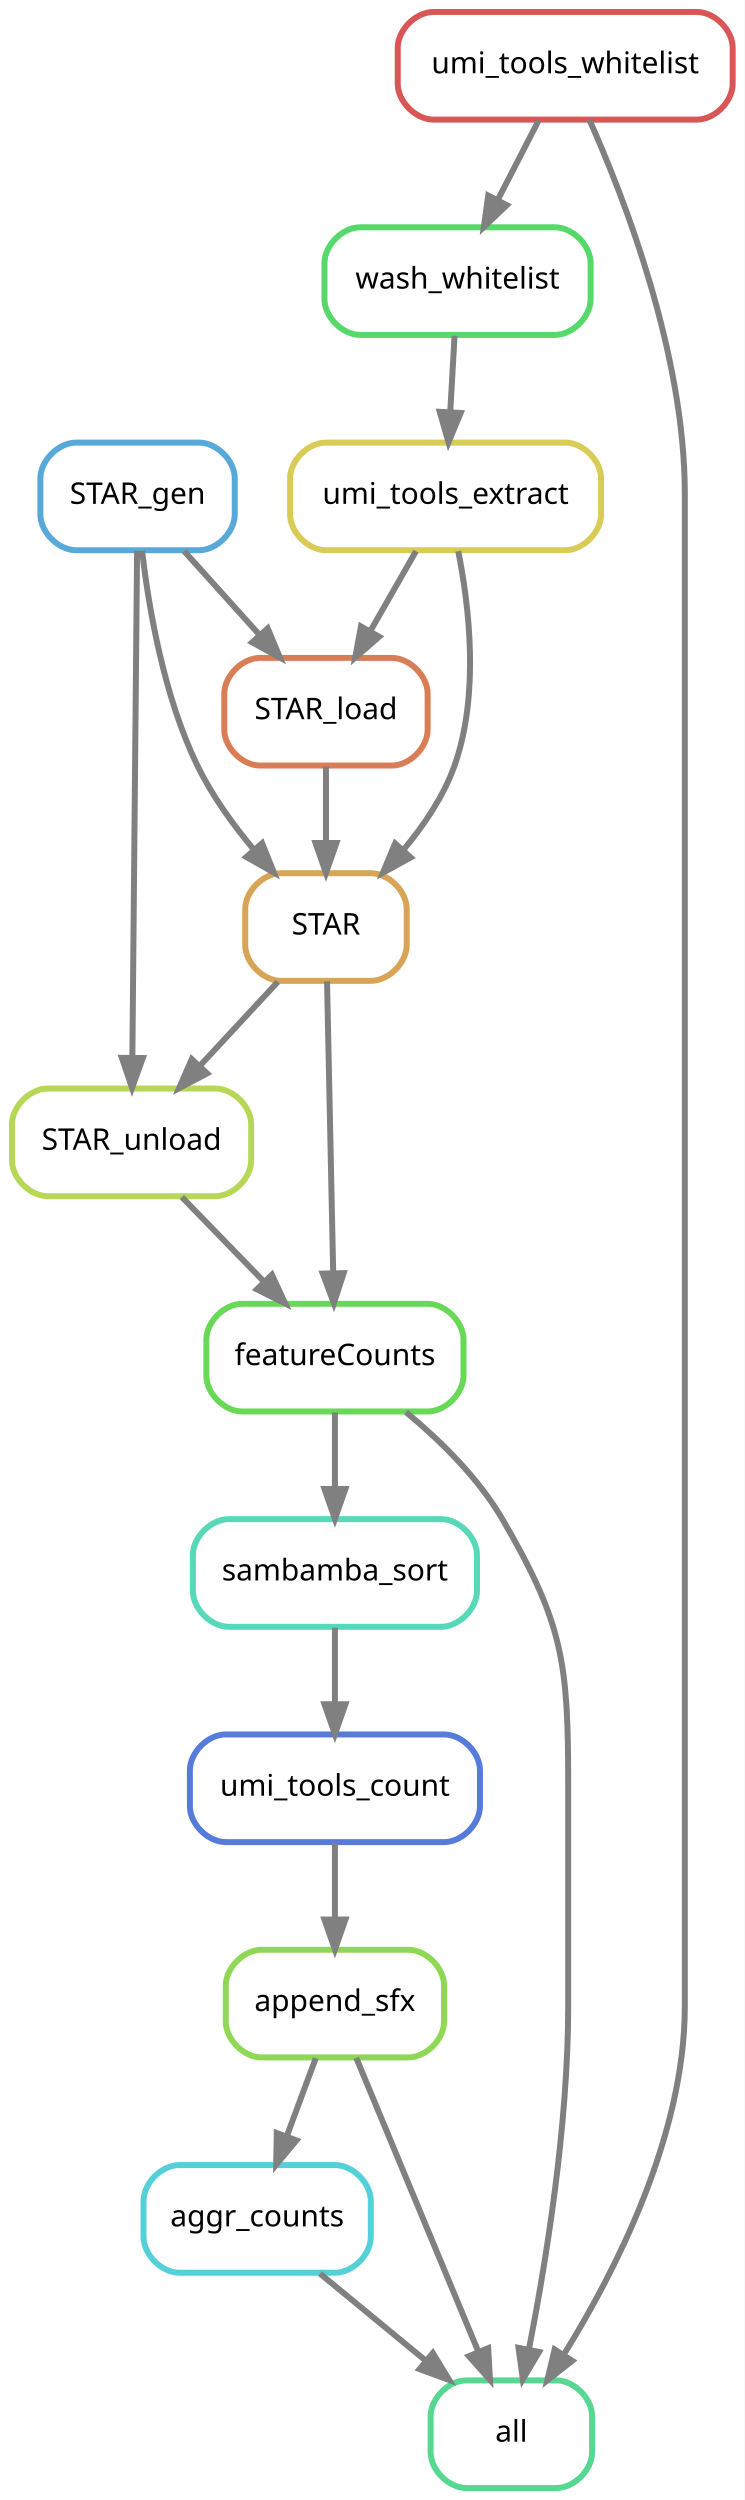
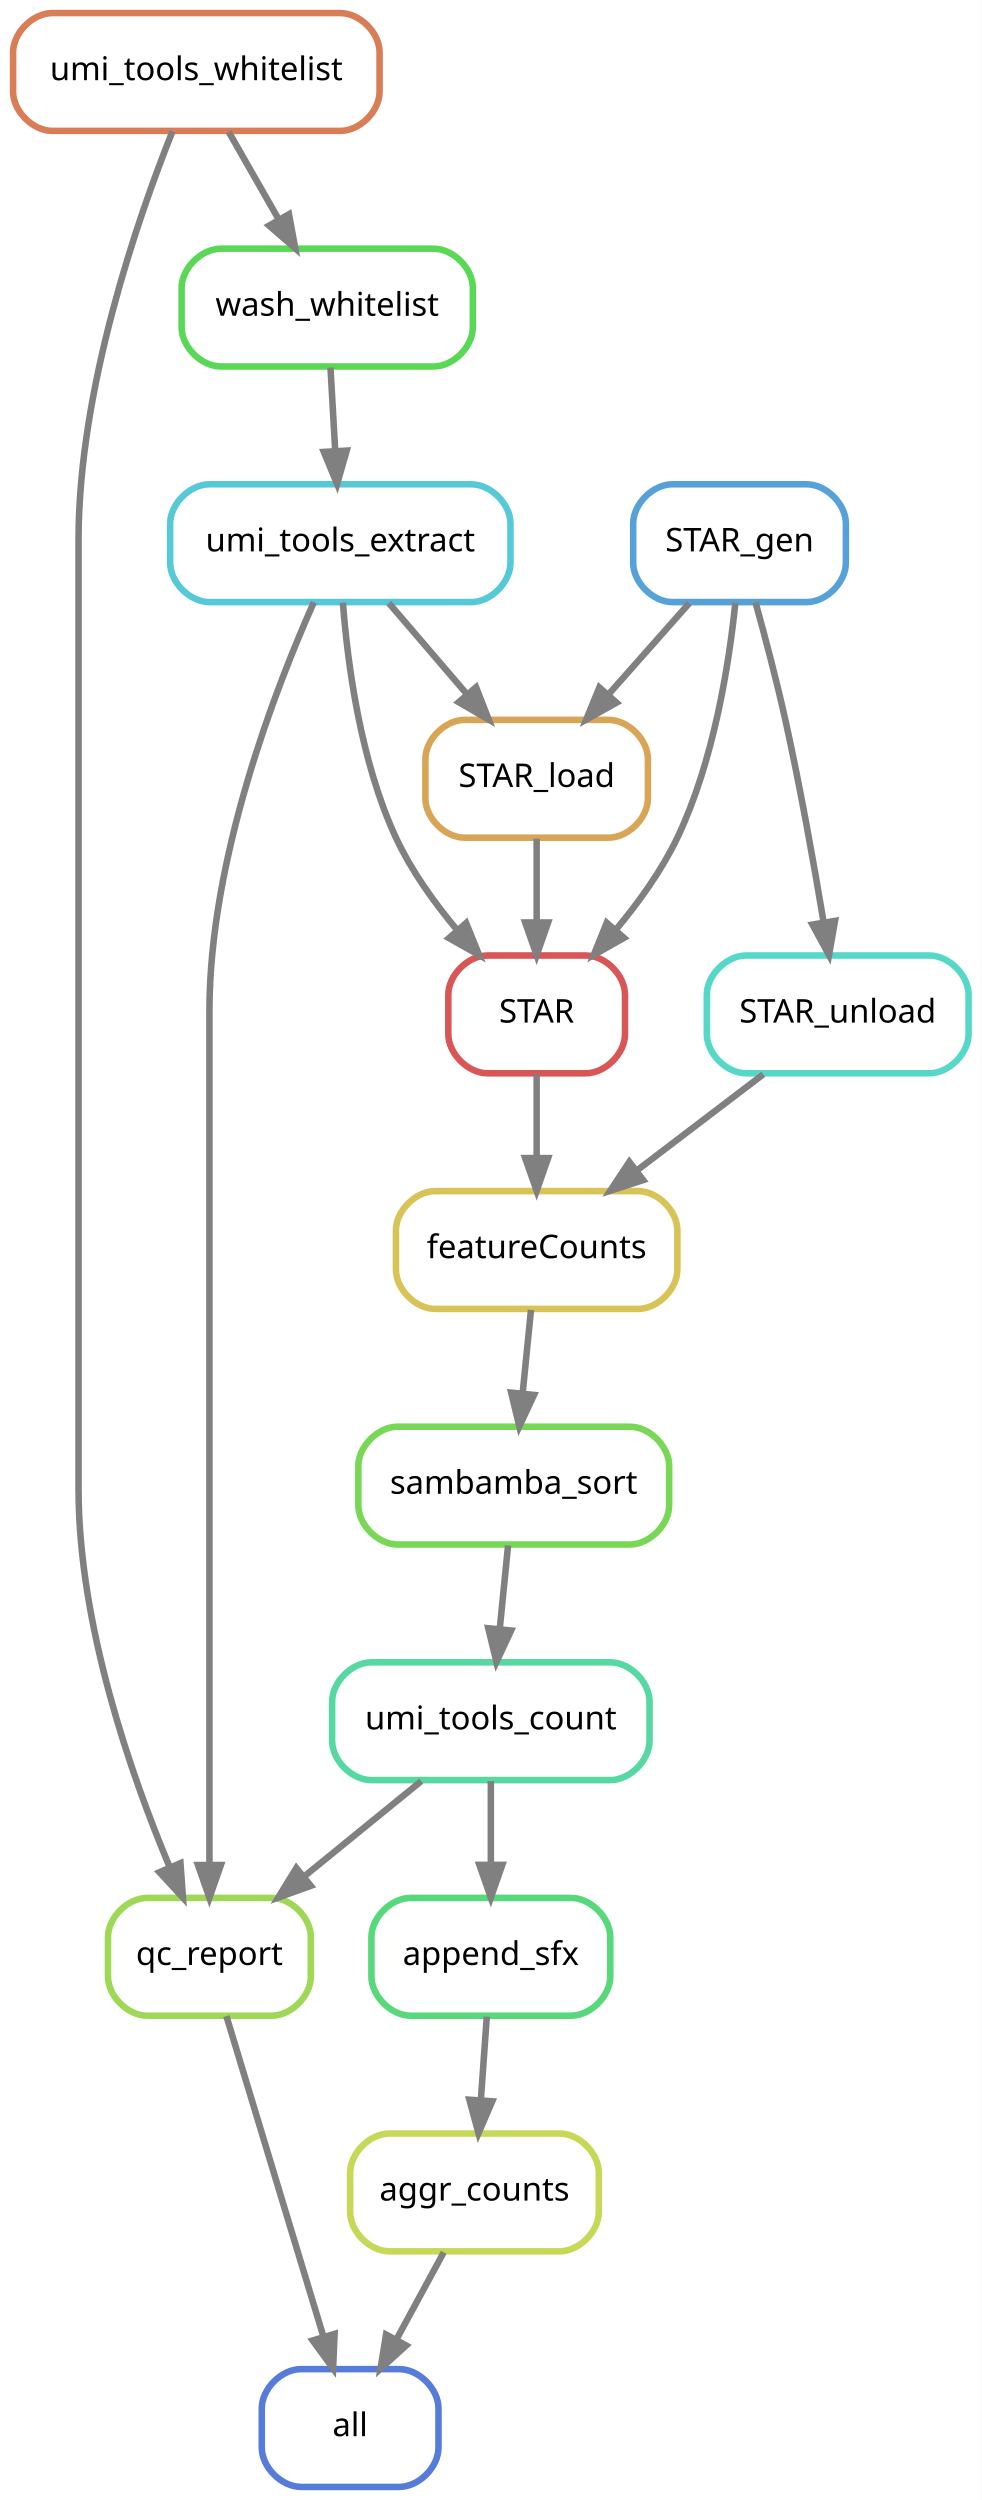
- <svg xmlns="http://www.w3.org/2000/svg" width="249pt" height="836pt" viewBox="0.00 0.00 249.00 836.00">
-   <g id="graph0" class="graph" transform="scale(1 1) rotate(0) translate(4 832)">
-     <polygon fill="white" stroke="transparent" points="-4,4 -4,-832 245,-832 245,4 -4,4" />
+ <svg xmlns="http://www.w3.org/2000/svg" width="300pt" height="764pt" viewBox="0.00 0.00 300.00 764.00">
+   <g id="graph0" class="graph" transform="scale(1 1) rotate(0) translate(4 760)">
+     <polygon fill="white" stroke="transparent" points="-4,4 -4,-760 296,-760 296,4 -4,4" />
    <g id="node1" class="node">
-       <path fill="none" stroke="#56d892" stroke-width="2" d="M182,-36C182,-36 152,-36 152,-36 146,-36 140,-30 140,-24 140,-24 140,-12 140,-12 140,-6 146,0 152,0 152,0 182,0 182,0 188,0 194,-6 194,-12 194,-12 194,-24 194,-24 194,-30 188,-36 182,-36" />
-       <text text-anchor="middle" x="167" y="-15.5" font-family="sans" font-size="10.00">all</text>
+       <path fill="none" stroke="#567bd8" stroke-width="2" d="M118,-36C118,-36 88,-36 88,-36 82,-36 76,-30 76,-24 76,-24 76,-12 76,-12 76,-6 82,0 88,0 88,0 118,0 118,0 124,0 130,-6 130,-12 130,-12 130,-24 130,-24 130,-30 124,-36 118,-36" />
+       <text text-anchor="middle" x="103" y="-15.5" font-family="sans" font-size="10.00">all</text>
    </g>
    <g id="node2" class="node">
-       <path fill="none" stroke="#8fd856" stroke-width="2" d="M132.5,-180C132.5,-180 83.5,-180 83.5,-180 77.5,-180 71.5,-174 71.5,-168 71.5,-168 71.5,-156 71.5,-156 71.5,-150 77.5,-144 83.5,-144 83.5,-144 132.5,-144 132.5,-144 138.5,-144 144.5,-150 144.5,-156 144.5,-156 144.5,-168 144.5,-168 144.5,-174 138.5,-180 132.5,-180" />
-       <text text-anchor="middle" x="108" y="-159.5" font-family="sans" font-size="10.00">append_sfx</text>
+       <path fill="none" stroke="#9fd856" stroke-width="2" d="M79,-180C79,-180 41,-180 41,-180 35,-180 29,-174 29,-168 29,-168 29,-156 29,-156 29,-150 35,-144 41,-144 41,-144 79,-144 79,-144 85,-144 91,-150 91,-156 91,-156 91,-168 91,-168 91,-174 85,-180 79,-180" />
+       <text text-anchor="middle" x="60" y="-159.5" font-family="sans" font-size="10.00">qc_report</text>
+     </g>
+     <g id="edge1" class="edge">
+       <path fill="none" stroke="grey" stroke-width="2" d="M65.19,-143.87C72.55,-119.56 86.1,-74.82 94.82,-46.01" />
+       <polygon fill="grey" stroke="grey" stroke-width="2" points="98.25,-46.77 97.79,-36.19 91.55,-44.75 98.25,-46.77" />
+     </g>
+     <g id="node3" class="node">
+       <path fill="none" stroke="#d87d56" stroke-width="2" d="M100,-756C100,-756 12,-756 12,-756 6,-756 0,-750 0,-744 0,-744 0,-732 0,-732 0,-726 6,-720 12,-720 12,-720 100,-720 100,-720 106,-720 112,-726 112,-732 112,-732 112,-744 112,-744 112,-750 106,-756 100,-756" />
+       <text text-anchor="middle" x="56" y="-735.5" font-family="sans" font-size="10.00">umi_tools_whitelist</text>
+     </g>
+     <g id="edge5" class="edge">
+       <path fill="none" stroke="grey" stroke-width="2" d="M48.71,-719.87C38.2,-693.53 20,-641.29 20,-595 20,-595 20,-595 20,-305 20,-263.48 36.04,-217.61 47.8,-189.54" />
+       <polygon fill="grey" stroke="grey" stroke-width="2" points="51.15,-190.62 51.91,-180.05 44.73,-187.84 51.15,-190.62" />
+     </g>
+     <g id="node5" class="node">
+       <path fill="none" stroke="#59d856" stroke-width="2" d="M128.5,-684C128.5,-684 63.5,-684 63.5,-684 57.5,-684 51.5,-678 51.5,-672 51.5,-672 51.5,-660 51.5,-660 51.5,-654 57.5,-648 63.5,-648 63.5,-648 128.5,-648 128.5,-648 134.5,-648 140.5,-654 140.5,-660 140.5,-660 140.5,-672 140.5,-672 140.5,-678 134.5,-684 128.5,-684" />
+       <text text-anchor="middle" x="96" y="-663.5" font-family="sans" font-size="10.00">wash_whitelist</text>
+     </g>
+     <g id="edge7" class="edge">
+       <path fill="none" stroke="grey" stroke-width="2" d="M65.89,-719.7C70.49,-711.64 76.06,-701.89 81.15,-692.98" />
+       <polygon fill="grey" stroke="grey" stroke-width="2" points="84.3,-694.52 86.23,-684.1 78.23,-691.05 84.3,-694.52" />
+     </g>
+     <g id="node4" class="node">
+       <path fill="none" stroke="#56c9d8" stroke-width="2" d="M140,-612C140,-612 60,-612 60,-612 54,-612 48,-606 48,-600 48,-600 48,-588 48,-588 48,-582 54,-576 60,-576 60,-576 140,-576 140,-576 146,-576 152,-582 152,-588 152,-588 152,-600 152,-600 152,-606 146,-612 140,-612" />
+       <text text-anchor="middle" x="100" y="-591.5" font-family="sans" font-size="10.00">umi_tools_extract</text>
+     </g>
+     <g id="edge4" class="edge">
+       <path fill="none" stroke="grey" stroke-width="2" d="M91.91,-575.95C80.22,-549.72 60,-497.61 60,-451 60,-451 60,-451 60,-305 60,-265 60,-218.65 60,-190.08" />
+       <polygon fill="grey" stroke="grey" stroke-width="2" points="63.5,-190.05 60,-180.05 56.5,-190.05 63.5,-190.05" />
+     </g>
+     <g id="node9" class="node">
+       <path fill="none" stroke="#d85656" stroke-width="2" d="M175,-468C175,-468 145,-468 145,-468 139,-468 133,-462 133,-456 133,-456 133,-444 133,-444 133,-438 139,-432 145,-432 145,-432 175,-432 175,-432 181,-432 187,-438 187,-444 187,-444 187,-456 187,-456 187,-462 181,-468 175,-468" />
+       <text text-anchor="middle" x="160" y="-447.5" font-family="sans" font-size="10.00">STAR</text>
+     </g>
+     <g id="edge13" class="edge">
+       <path fill="none" stroke="grey" stroke-width="2" d="M100.79,-575.84C102.21,-557.34 106.12,-527.39 117,-504 121.69,-493.9 128.74,-484.08 135.77,-475.69" />
+       <polygon fill="grey" stroke="grey" stroke-width="2" points="138.45,-477.93 142.43,-468.12 133.2,-473.31 138.45,-477.93" />
+     </g>
+     <g id="node11" class="node">
+       <path fill="none" stroke="#d8a456" stroke-width="2" d="M182,-540C182,-540 138,-540 138,-540 132,-540 126,-534 126,-528 126,-528 126,-516 126,-516 126,-510 132,-504 138,-504 138,-504 182,-504 182,-504 188,-504 194,-510 194,-516 194,-516 194,-528 194,-528 194,-534 188,-540 182,-540" />
+       <text text-anchor="middle" x="160" y="-519.5" font-family="sans" font-size="10.00">STAR_load</text>
+     </g>
+     <g id="edge15" class="edge">
+       <path fill="none" stroke="grey" stroke-width="2" d="M114.83,-575.7C122.02,-567.3 130.8,-557.07 138.69,-547.86" />
+       <polygon fill="grey" stroke="grey" stroke-width="2" points="141.49,-549.97 145.34,-540.1 136.17,-545.42 141.49,-549.97" />
+     </g>
+     <g id="edge6" class="edge">
+       <path fill="none" stroke="grey" stroke-width="2" d="M96.99,-647.7C97.43,-639.98 97.96,-630.71 98.45,-622.11" />
+       <polygon fill="grey" stroke="grey" stroke-width="2" points="101.95,-622.29 99.02,-612.1 94.96,-621.89 101.95,-622.29" />
+     </g>
+     <g id="node6" class="node">
+       <path fill="none" stroke="#56d8a2" stroke-width="2" d="M182.5,-252C182.5,-252 109.5,-252 109.5,-252 103.5,-252 97.5,-246 97.5,-240 97.5,-240 97.5,-228 97.5,-228 97.5,-222 103.5,-216 109.5,-216 109.5,-216 182.5,-216 182.5,-216 188.5,-216 194.5,-222 194.5,-228 194.5,-228 194.5,-240 194.5,-240 194.5,-246 188.5,-252 182.5,-252" />
+       <text text-anchor="middle" x="146" y="-231.5" font-family="sans" font-size="10.00">umi_tools_count</text>
+     </g>
+     <g id="edge3" class="edge">
+       <path fill="none" stroke="grey" stroke-width="2" d="M124.74,-215.7C113.91,-206.88 100.58,-196.03 88.84,-186.47" />
+       <polygon fill="grey" stroke="grey" stroke-width="2" points="90.98,-183.7 81.01,-180.1 86.56,-189.13 90.98,-183.7" />
+     </g>
+     <g id="node14" class="node">
+       <path fill="none" stroke="#56d87b" stroke-width="2" d="M170.5,-180C170.5,-180 121.5,-180 121.5,-180 115.5,-180 109.5,-174 109.5,-168 109.5,-168 109.5,-156 109.5,-156 109.5,-150 115.5,-144 121.5,-144 121.5,-144 170.5,-144 170.5,-144 176.5,-144 182.5,-150 182.5,-156 182.5,-156 182.5,-168 182.5,-168 182.5,-174 176.5,-180 170.5,-180" />
+       <text text-anchor="middle" x="146" y="-159.5" font-family="sans" font-size="10.00">append_sfx</text>
+     </g>
+     <g id="edge19" class="edge">
+       <path fill="none" stroke="grey" stroke-width="2" d="M146,-215.7C146,-207.98 146,-198.71 146,-190.11" />
+       <polygon fill="grey" stroke="grey" stroke-width="2" points="149.5,-190.1 146,-180.1 142.5,-190.1 149.5,-190.1" />
+     </g>
+     <g id="node7" class="node">
+       <path fill="none" stroke="#78d856" stroke-width="2" d="M188.5,-324C188.5,-324 117.5,-324 117.5,-324 111.5,-324 105.5,-318 105.5,-312 105.5,-312 105.5,-300 105.5,-300 105.5,-294 111.5,-288 117.5,-288 117.5,-288 188.5,-288 188.5,-288 194.5,-288 200.5,-294 200.5,-300 200.5,-300 200.5,-312 200.5,-312 200.5,-318 194.5,-324 188.5,-324" />
+       <text text-anchor="middle" x="153" y="-303.5" font-family="sans" font-size="10.00">sambamba_sort</text>
+     </g>
+     <g id="edge8" class="edge">
+       <path fill="none" stroke="grey" stroke-width="2" d="M151.27,-287.7C150.5,-279.98 149.57,-270.71 148.71,-262.11" />
+       <polygon fill="grey" stroke="grey" stroke-width="2" points="152.19,-261.71 147.71,-252.1 145.22,-262.4 152.19,-261.71" />
+     </g>
+     <g id="node8" class="node">
+       <path fill="none" stroke="#d8c356" stroke-width="2" d="M191,-396C191,-396 129,-396 129,-396 123,-396 117,-390 117,-384 117,-384 117,-372 117,-372 117,-366 123,-360 129,-360 129,-360 191,-360 191,-360 197,-360 203,-366 203,-372 203,-372 203,-384 203,-384 203,-390 197,-396 191,-396" />
+       <text text-anchor="middle" x="160" y="-375.5" font-family="sans" font-size="10.00">featureCounts</text>
+     </g>
+     <g id="edge9" class="edge">
+       <path fill="none" stroke="grey" stroke-width="2" d="M158.27,-359.7C157.5,-351.98 156.57,-342.71 155.71,-334.11" />
+       <polygon fill="grey" stroke="grey" stroke-width="2" points="159.19,-333.71 154.71,-324.1 152.22,-334.4 159.19,-333.71" />
+     </g>
+     <g id="edge11" class="edge">
+       <path fill="none" stroke="grey" stroke-width="2" d="M160,-431.7C160,-423.98 160,-414.71 160,-406.11" />
+       <polygon fill="grey" stroke="grey" stroke-width="2" points="163.5,-406.1 160,-396.1 156.5,-406.1 163.5,-406.1" />
+     </g>
+     <g id="node10" class="node">
+       <path fill="none" stroke="#56a2d8" stroke-width="2" d="M242.5,-612C242.5,-612 201.5,-612 201.5,-612 195.5,-612 189.5,-606 189.5,-600 189.5,-600 189.5,-588 189.5,-588 189.5,-582 195.5,-576 201.5,-576 201.5,-576 242.5,-576 242.5,-576 248.5,-576 254.5,-582 254.5,-588 254.5,-588 254.5,-600 254.5,-600 254.5,-606 248.5,-612 242.5,-612" />
+       <text text-anchor="middle" x="222" y="-591.5" font-family="sans" font-size="10.00">STAR_gen</text>
+     </g>
+     <g id="edge14" class="edge">
+       <path fill="none" stroke="grey" stroke-width="2" d="M220.73,-575.84C218.83,-557.33 214.18,-527.38 203,-504 198.2,-493.95 191.13,-484.14 184.1,-475.75" />
+       <polygon fill="grey" stroke="grey" stroke-width="2" points="186.68,-473.38 177.45,-468.17 181.42,-477.99 186.68,-473.38" />
+     </g>
+     <g id="edge16" class="edge">
+       <path fill="none" stroke="grey" stroke-width="2" d="M206.67,-575.7C199.24,-567.3 190.18,-557.07 182.02,-547.86" />
+       <polygon fill="grey" stroke="grey" stroke-width="2" points="184.4,-545.27 175.15,-540.1 179.16,-549.91 184.4,-545.27" />
+     </g>
+     <g id="node12" class="node">
+       <path fill="none" stroke="#56d8c9" stroke-width="2" d="M280,-468C280,-468 224,-468 224,-468 218,-468 212,-462 212,-456 212,-456 212,-444 212,-444 212,-438 218,-432 224,-432 224,-432 280,-432 280,-432 286,-432 292,-438 292,-444 292,-444 292,-456 292,-456 292,-462 286,-468 280,-468" />
+       <text text-anchor="middle" x="252" y="-447.5" font-family="sans" font-size="10.00">STAR_unload</text>
+     </g>
+     <g id="edge17" class="edge">
+       <path fill="none" stroke="grey" stroke-width="2" d="M226.89,-575.9C229.76,-565.56 233.32,-552.08 236,-540 240.56,-519.44 244.73,-495.98 247.67,-478.32" />
+       <polygon fill="grey" stroke="grey" stroke-width="2" points="251.18,-478.58 249.34,-468.14 244.27,-477.45 251.18,-478.58" />
+     </g>
+     <g id="edge12" class="edge">
+       <path fill="none" stroke="grey" stroke-width="2" d="M160,-503.7C160,-495.98 160,-486.71 160,-478.11" />
+       <polygon fill="grey" stroke="grey" stroke-width="2" points="163.5,-478.1 160,-468.1 156.5,-478.1 163.5,-478.1" />
+     </g>
+     <g id="edge10" class="edge">
+       <path fill="none" stroke="grey" stroke-width="2" d="M229.26,-431.7C217.56,-422.8 203.14,-411.82 190.49,-402.2" />
+       <polygon fill="grey" stroke="grey" stroke-width="2" points="192.56,-399.37 182.48,-396.1 188.32,-404.94 192.56,-399.37" />
+     </g>
+     <g id="node13" class="node">
+       <path fill="none" stroke="#c6d856" stroke-width="2" d="M167,-108C167,-108 115,-108 115,-108 109,-108 103,-102 103,-96 103,-96 103,-84 103,-84 103,-78 109,-72 115,-72 115,-72 167,-72 167,-72 173,-72 179,-78 179,-84 179,-84 179,-96 179,-96 179,-102 173,-108 167,-108" />
+       <text text-anchor="middle" x="141" y="-87.5" font-family="sans" font-size="10.00">aggr_counts</text>
    </g>
    <g id="edge2" class="edge">
-       <path fill="none" stroke="grey" stroke-width="2" d="M115.12,-143.87C125.26,-119.46 143.97,-74.43 155.93,-45.64" />
-       <polygon fill="grey" stroke="grey" stroke-width="2" points="159.25,-46.77 159.86,-36.19 152.79,-44.08 159.25,-46.77" />
-     </g>
-     <g id="node13" class="node">
-       <path fill="none" stroke="#56d0d8" stroke-width="2" d="M108,-108C108,-108 56,-108 56,-108 50,-108 44,-102 44,-96 44,-96 44,-84 44,-84 44,-78 50,-72 56,-72 56,-72 108,-72 108,-72 114,-72 120,-78 120,-84 120,-84 120,-96 120,-96 120,-102 114,-108 108,-108" />
-       <text text-anchor="middle" x="82" y="-87.5" font-family="sans" font-size="10.00">aggr_counts</text>
-     </g>
-     <g id="edge19" class="edge">
-       <path fill="none" stroke="grey" stroke-width="2" d="M101.57,-143.7C98.64,-135.81 95.11,-126.3 91.86,-117.55" />
-       <polygon fill="grey" stroke="grey" stroke-width="2" points="95.12,-116.26 88.35,-108.1 88.55,-118.7 95.12,-116.26" />
-     </g>
-     <g id="node3" class="node">
-       <path fill="none" stroke="#567bd8" stroke-width="2" d="M144.5,-252C144.5,-252 71.5,-252 71.5,-252 65.5,-252 59.5,-246 59.5,-240 59.5,-240 59.5,-228 59.5,-228 59.5,-222 65.5,-216 71.5,-216 71.5,-216 144.5,-216 144.5,-216 150.5,-216 156.5,-222 156.5,-228 156.5,-228 156.5,-240 156.5,-240 156.5,-246 150.5,-252 144.5,-252" />
-       <text text-anchor="middle" x="108" y="-231.5" font-family="sans" font-size="10.00">umi_tools_count</text>
-     </g>
-     <g id="edge5" class="edge">
-       <path fill="none" stroke="grey" stroke-width="2" d="M108,-215.7C108,-207.98 108,-198.71 108,-190.11" />
-       <polygon fill="grey" stroke="grey" stroke-width="2" points="111.5,-190.1 108,-180.1 104.5,-190.1 111.5,-190.1" />
-     </g>
-     <g id="node4" class="node">
-       <path fill="none" stroke="#56d8b9" stroke-width="2" d="M143.5,-324C143.5,-324 72.5,-324 72.5,-324 66.5,-324 60.5,-318 60.5,-312 60.5,-312 60.5,-300 60.5,-300 60.5,-294 66.5,-288 72.5,-288 72.5,-288 143.5,-288 143.5,-288 149.5,-288 155.5,-294 155.5,-300 155.5,-300 155.5,-312 155.5,-312 155.5,-318 149.5,-324 143.5,-324" />
-       <text text-anchor="middle" x="108" y="-303.5" font-family="sans" font-size="10.00">sambamba_sort</text>
-     </g>
-     <g id="edge6" class="edge">
-       <path fill="none" stroke="grey" stroke-width="2" d="M108,-287.7C108,-279.98 108,-270.71 108,-262.11" />
-       <polygon fill="grey" stroke="grey" stroke-width="2" points="111.5,-262.1 108,-252.1 104.5,-262.1 111.5,-262.1" />
-     </g>
-     <g id="node5" class="node">
-       <path fill="none" stroke="#68d856" stroke-width="2" d="M139,-396C139,-396 77,-396 77,-396 71,-396 65,-390 65,-384 65,-384 65,-372 65,-372 65,-366 71,-360 77,-360 77,-360 139,-360 139,-360 145,-360 151,-366 151,-372 151,-372 151,-384 151,-384 151,-390 145,-396 139,-396" />
-       <text text-anchor="middle" x="108" y="-375.5" font-family="sans" font-size="10.00">featureCounts</text>
-     </g>
-     <g id="edge3" class="edge">
-       <path fill="none" stroke="grey" stroke-width="2" d="M131.77,-359.77C143.1,-350.39 155.91,-337.88 164,-324 184.51,-288.8 186,-275.75 186,-235 186,-235 186,-235 186,-161 186,-120.86 178.45,-74.9 172.87,-46.4" />
-       <polygon fill="grey" stroke="grey" stroke-width="2" points="176.26,-45.5 170.84,-36.39 169.39,-46.88 176.26,-45.5" />
-     </g>
-     <g id="edge7" class="edge">
-       <path fill="none" stroke="grey" stroke-width="2" d="M108,-359.7C108,-351.98 108,-342.71 108,-334.11" />
-       <polygon fill="grey" stroke="grey" stroke-width="2" points="111.5,-334.1 108,-324.1 104.5,-334.1 111.5,-334.1" />
-     </g>
-     <g id="node6" class="node">
-       <path fill="none" stroke="#d8a456" stroke-width="2" d="M120,-540C120,-540 90,-540 90,-540 84,-540 78,-534 78,-528 78,-528 78,-516 78,-516 78,-510 84,-504 90,-504 90,-504 120,-504 120,-504 126,-504 132,-510 132,-516 132,-516 132,-528 132,-528 132,-534 126,-540 120,-540" />
-       <text text-anchor="middle" x="105" y="-519.5" font-family="sans" font-size="10.00">STAR</text>
-     </g>
-     <g id="edge8" class="edge">
-       <path fill="none" stroke="grey" stroke-width="2" d="M105.36,-503.87C105.87,-479.67 106.81,-435.21 107.42,-406.39" />
-       <polygon fill="grey" stroke="grey" stroke-width="2" points="110.92,-406.26 107.64,-396.19 103.93,-406.11 110.92,-406.26" />
-     </g>
-     <g id="node12" class="node">
-       <path fill="none" stroke="#b6d856" stroke-width="2" d="M68,-468C68,-468 12,-468 12,-468 6,-468 0,-462 0,-456 0,-456 0,-444 0,-444 0,-438 6,-432 12,-432 12,-432 68,-432 68,-432 74,-432 80,-438 80,-444 80,-444 80,-456 80,-456 80,-462 74,-468 68,-468" />
-       <text text-anchor="middle" x="40" y="-447.5" font-family="sans" font-size="10.00">STAR_unload</text>
-     </g>
-     <g id="edge17" class="edge">
-       <path fill="none" stroke="grey" stroke-width="2" d="M88.93,-503.7C81.06,-495.22 71.44,-484.86 62.83,-475.58" />
-       <polygon fill="grey" stroke="grey" stroke-width="2" points="65.25,-473.05 55.88,-468.1 60.12,-477.81 65.25,-473.05" />
-     </g>
-     <g id="node7" class="node">
-       <path fill="none" stroke="#d8cb56" stroke-width="2" d="M185,-684C185,-684 105,-684 105,-684 99,-684 93,-678 93,-672 93,-672 93,-660 93,-660 93,-654 99,-648 105,-648 105,-648 185,-648 185,-648 191,-648 197,-654 197,-660 197,-660 197,-672 197,-672 197,-678 191,-684 185,-684" />
-       <text text-anchor="middle" x="145" y="-663.5" font-family="sans" font-size="10.00">umi_tools_extract</text>
-     </g>
-     <g id="edge12" class="edge">
-       <path fill="none" stroke="grey" stroke-width="2" d="M149.23,-647.7C152.9,-629.34 156.42,-599.75 148,-576 144.34,-565.68 137.71,-555.9 130.74,-547.61" />
-       <polygon fill="grey" stroke="grey" stroke-width="2" points="133.33,-545.26 124.04,-540.16 128.13,-549.94 133.33,-545.26" />
-     </g>
-     <g id="node11" class="node">
-       <path fill="none" stroke="#d87d56" stroke-width="2" d="M127,-612C127,-612 83,-612 83,-612 77,-612 71,-606 71,-600 71,-600 71,-588 71,-588 71,-582 77,-576 83,-576 83,-576 127,-576 127,-576 133,-576 139,-582 139,-588 139,-588 139,-600 139,-600 139,-606 133,-612 127,-612" />
-       <text text-anchor="middle" x="105" y="-591.5" font-family="sans" font-size="10.00">STAR_load</text>
-     </g>
-     <g id="edge16" class="edge">
-       <path fill="none" stroke="grey" stroke-width="2" d="M135.11,-647.7C130.51,-639.64 124.94,-629.89 119.85,-620.98" />
-       <polygon fill="grey" stroke="grey" stroke-width="2" points="122.77,-619.05 114.77,-612.1 116.7,-622.52 122.77,-619.05" />
-     </g>
-     <g id="node8" class="node">
-       <path fill="none" stroke="#56d86b" stroke-width="2" d="M181.5,-756C181.5,-756 116.5,-756 116.5,-756 110.5,-756 104.5,-750 104.5,-744 104.5,-744 104.5,-732 104.5,-732 104.5,-726 110.5,-720 116.5,-720 116.5,-720 181.5,-720 181.5,-720 187.5,-720 193.5,-726 193.5,-732 193.5,-732 193.5,-744 193.5,-744 193.5,-750 187.5,-756 181.5,-756" />
-       <text text-anchor="middle" x="149" y="-735.5" font-family="sans" font-size="10.00">wash_whitelist</text>
-     </g>
-     <g id="edge13" class="edge">
-       <path fill="none" stroke="grey" stroke-width="2" d="M148.01,-719.7C147.57,-711.98 147.04,-702.71 146.55,-694.11" />
-       <polygon fill="grey" stroke="grey" stroke-width="2" points="150.04,-693.89 145.98,-684.1 143.05,-694.29 150.04,-693.89" />
-     </g>
-     <g id="node9" class="node">
-       <path fill="none" stroke="#d85656" stroke-width="2" d="M229,-828C229,-828 141,-828 141,-828 135,-828 129,-822 129,-816 129,-816 129,-804 129,-804 129,-798 135,-792 141,-792 141,-792 229,-792 229,-792 235,-792 241,-798 241,-804 241,-804 241,-816 241,-816 241,-822 235,-828 229,-828" />
-       <text text-anchor="middle" x="185" y="-807.5" font-family="sans" font-size="10.00">umi_tools_whitelist</text>
-     </g>
-     <g id="edge1" class="edge">
-       <path fill="none" stroke="grey" stroke-width="2" d="M193.09,-791.95C204.78,-765.72 225,-713.61 225,-667 225,-667 225,-667 225,-161 225,-117.7 201.6,-72.11 184.52,-44.61" />
-       <polygon fill="grey" stroke="grey" stroke-width="2" points="187.36,-42.55 179.02,-36.01 181.46,-46.32 187.36,-42.55" />
-     </g>
-     <g id="edge14" class="edge">
-       <path fill="none" stroke="grey" stroke-width="2" d="M176.1,-791.7C172,-783.73 167.05,-774.1 162.51,-765.26" />
-       <polygon fill="grey" stroke="grey" stroke-width="2" points="165.48,-763.4 157.8,-756.1 159.26,-766.6 165.48,-763.4" />
-     </g>
-     <g id="node10" class="node">
-       <path fill="none" stroke="#56a9d8" stroke-width="2" d="M62.5,-684C62.5,-684 21.5,-684 21.5,-684 15.5,-684 9.5,-678 9.5,-672 9.5,-672 9.5,-660 9.5,-660 9.5,-654 15.5,-648 21.5,-648 21.5,-648 62.5,-648 62.5,-648 68.5,-648 74.5,-654 74.5,-660 74.5,-660 74.5,-672 74.5,-672 74.5,-678 68.5,-684 62.5,-684" />
-       <text text-anchor="middle" x="42" y="-663.5" font-family="sans" font-size="10.00">STAR_gen</text>
-     </g>
-     <g id="edge10" class="edge">
-       <path fill="none" stroke="grey" stroke-width="2" d="M43.5,-647.83C45.65,-629.32 50.67,-599.37 62,-576 66.86,-565.98 73.94,-556.18 80.96,-547.78" />
-       <polygon fill="grey" stroke="grey" stroke-width="2" points="83.65,-550.03 87.6,-540.2 78.38,-545.41 83.65,-550.03" />
-     </g>
-     <g id="edge15" class="edge">
-       <path fill="none" stroke="grey" stroke-width="2" d="M57.57,-647.7C65.2,-639.22 74.52,-628.86 82.88,-619.58" />
-       <polygon fill="grey" stroke="grey" stroke-width="2" points="85.52,-621.88 89.61,-612.1 80.31,-617.2 85.52,-621.88" />
+       <path fill="none" stroke="grey" stroke-width="2" d="M131.61,-71.7C127.24,-63.64 121.94,-53.89 117.1,-44.98" />
+       <polygon fill="grey" stroke="grey" stroke-width="2" points="120.13,-43.22 112.29,-36.1 113.98,-46.56 120.13,-43.22" />
    </g>
    <g id="edge18" class="edge">
-       <path fill="none" stroke="grey" stroke-width="2" d="M41.84,-647.85C41.49,-610.83 40.67,-523.18 40.26,-478.39" />
-       <polygon fill="grey" stroke="grey" stroke-width="2" points="43.75,-478.2 40.16,-468.23 36.75,-478.26 43.75,-478.2" />
-     </g>
-     <g id="edge11" class="edge">
-       <path fill="none" stroke="grey" stroke-width="2" d="M105,-575.7C105,-567.98 105,-558.71 105,-550.11" />
-       <polygon fill="grey" stroke="grey" stroke-width="2" points="108.5,-550.1 105,-540.1 101.5,-550.1 108.5,-550.1" />
-     </g>
-     <g id="edge9" class="edge">
-       <path fill="none" stroke="grey" stroke-width="2" d="M56.81,-431.7C65.13,-423.14 75.31,-412.66 84.39,-403.3" />
-       <polygon fill="grey" stroke="grey" stroke-width="2" points="86.93,-405.72 91.38,-396.1 81.91,-400.84 86.93,-405.72" />
-     </g>
-     <g id="edge4" class="edge">
-       <path fill="none" stroke="grey" stroke-width="2" d="M103.01,-71.7C113.72,-62.88 126.89,-52.03 138.5,-42.47" />
-       <polygon fill="grey" stroke="grey" stroke-width="2" points="140.74,-45.16 146.23,-36.1 136.29,-39.76 140.74,-45.16" />
+       <path fill="none" stroke="grey" stroke-width="2" d="M144.76,-143.7C144.21,-135.98 143.55,-126.71 142.94,-118.11" />
+       <polygon fill="grey" stroke="grey" stroke-width="2" points="146.43,-117.83 142.22,-108.1 139.44,-118.33 146.43,-117.83" />
    </g>
  </g>
</svg>
